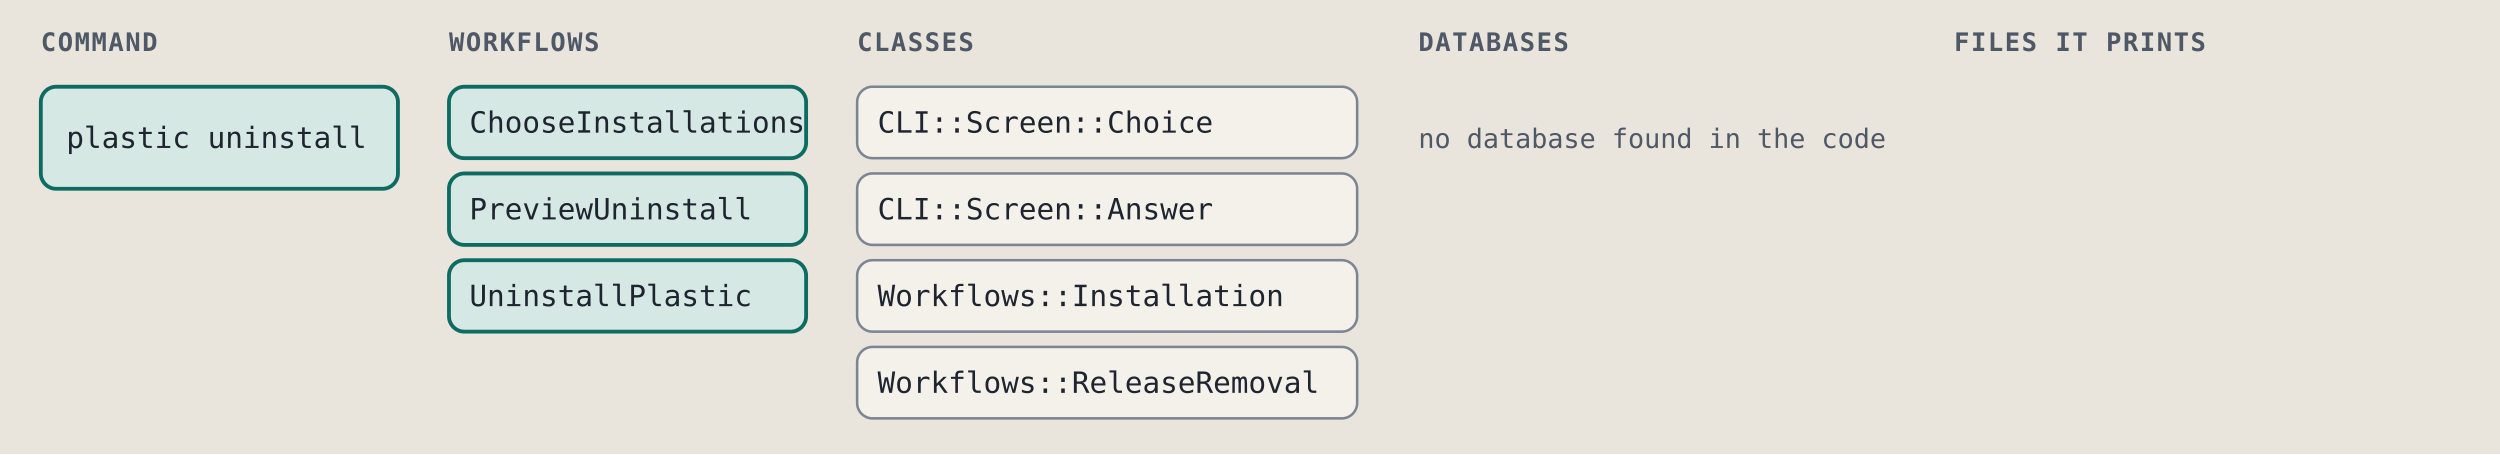
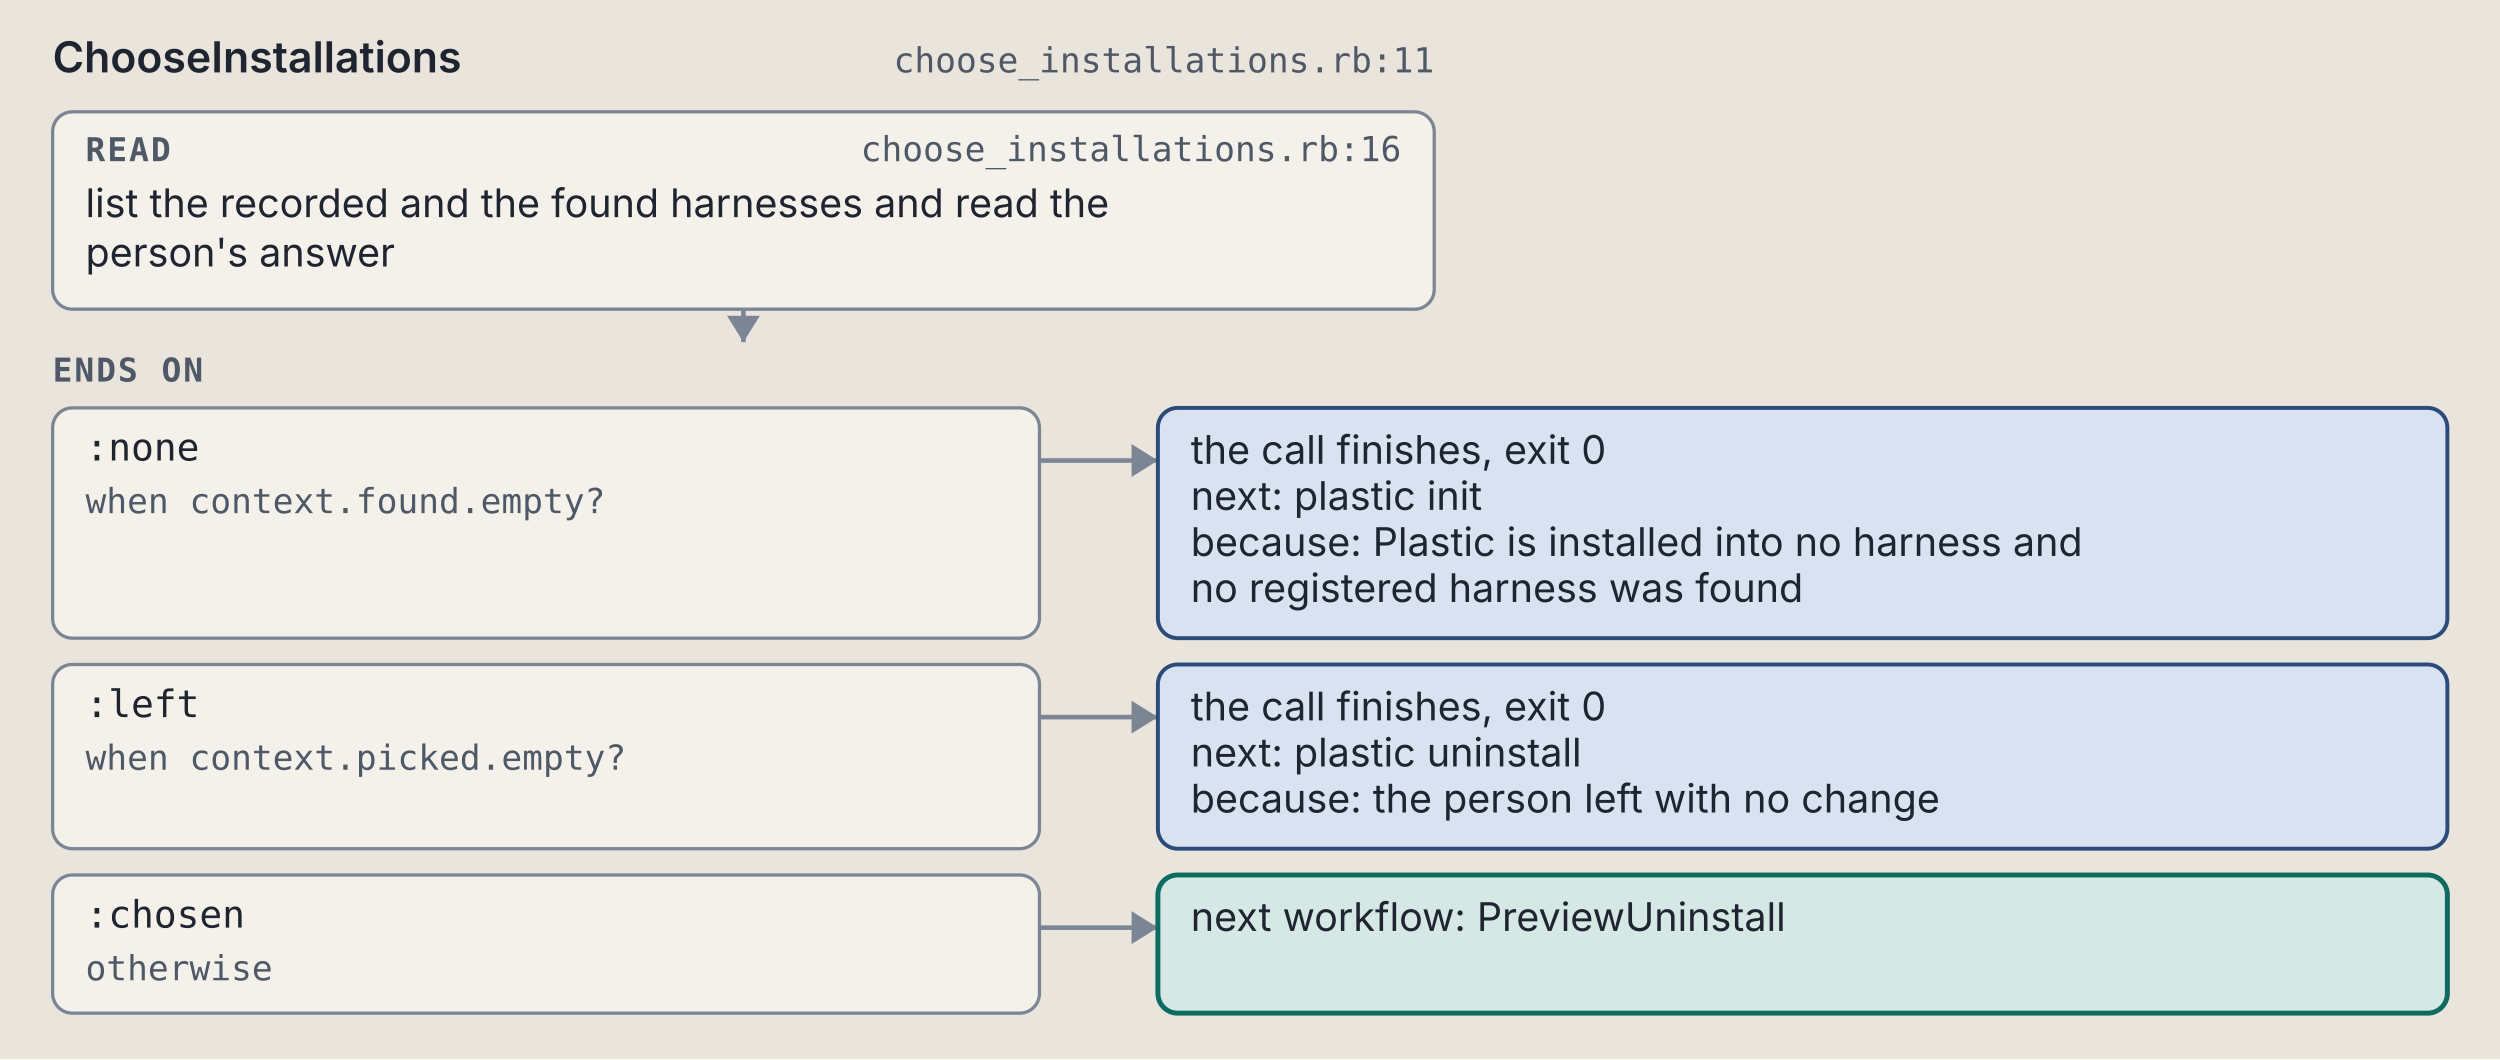
- <svg xmlns="http://www.w3.org/2000/svg" viewBox="0 0 980 178" width="980" height="178" role="img" xml:space="preserve">
+ <svg xmlns="http://www.w3.org/2000/svg" viewBox="0 0 760 322" width="760" height="322" role="img" xml:space="preserve">
  <style>.ground { fill: #e9e5dc; }
.card { fill: #f4f1ea; stroke: #7c8594; stroke-width: 1; }
.lane-code { fill: #d5e8e3; stroke: #0d6b61; stroke-width: 1.5; }
.lane-agent { fill: #f1e2c7; stroke: #9a5508; stroke-width: 1.5; }
.stop-refusal { fill: #e4dcf5; stroke: #5b35b0; stroke-width: 1.2; }
.stop-failure { fill: #f4d9d4; stroke: #a8261b; stroke-width: 1.2; }
.end { fill: #d9e2f0; stroke: #2c4a7a; stroke-width: 1.2; }
.wire { fill: none; stroke: #7c8594; stroke-width: 1.4; }
.wire-read { fill: none; stroke: #7c8594; stroke-width: 1.4; stroke-dasharray: 5 3; }
.wire-refusal { fill: none; stroke: #5b35b0; stroke-width: 1.2; stroke-dasharray: 4 3; }
.wire-failure { fill: none; stroke: #a8261b; stroke-width: 1.2; stroke-dasharray: 4 3; }
.head { fill: #7c8594; }
.t { fill: #1f2530; font: 12px "IBM Plex Sans", system-ui, -apple-system, "Segoe UI", sans-serif; }
.tb { fill: #1f2530; font: 600 13px "IBM Plex Sans", system-ui, -apple-system, "Segoe UI", sans-serif; }
.tm { fill: #1f2530; font: 11.5px "IBM Plex Mono", ui-monospace, Menlo, Consolas, monospace; }
.tag { font: 600 10px "IBM Plex Mono", ui-monospace, Menlo, Consolas, monospace; letter-spacing: .06em; }
.tag-code { fill: #0d6b61; } .tag-agent { fill: #9a5508; } .tag-refusal { fill: #5b35b0; }
.tag-failure { fill: #a8261b; } .tag-end { fill: #2c4a7a; } .tag-muted { fill: #4f5866; }
.tm.tag-muted { font-size: 10.5px; }
.db { fill: #d9e2f0; stroke: #2c4a7a; stroke-width: 1.2; }
.codebox { fill: #f4f1ea; stroke: #7c8594; stroke-width: 1; }
.cx { fill: #1f2530; font: 12px "IBM Plex Mono", ui-monospace, Menlo, Consolas, monospace; white-space: pre; }
.cx-n { fill: #4f5866; font: 11px "IBM Plex Mono", ui-monospace, Menlo, Consolas, monospace; }
.cx-k { fill: #5b35b0; } .cx-s { fill: #9a5508; } .cx-y { fill: #0d6b61; }
.cx-w { fill: #2c4a7a; font-weight: 600; } .cx-t { fill: #a8261b; } .cx-c { fill: #4f5866; font-style: italic; }
.badge { fill: #2c4a7a; } .badge-t { fill: #e9e5dc; font: 600 11px "IBM Plex Mono", ui-monospace, Menlo, Consolas, monospace; }
.bracket { fill: none; stroke: #2c4a7a; stroke-width: 1.4; }
.term { fill: #16191e; stroke: #7c8594; stroke-width: 1; }
.term-t { fill: #e6e2d8; font: 12px "IBM Plex Mono", ui-monospace, Menlo, Consolas, monospace; }
.term-p { fill: #8fd18f; font: 12px "IBM Plex Mono", ui-monospace, Menlo, Consolas, monospace; }
.term-m { fill: #a3abb6; font: 12px "IBM Plex Mono", ui-monospace, Menlo, Consolas, monospace; }
.big { font: 700 36px "IBM Plex Mono", ui-monospace, Menlo, Consolas, monospace; }

@media (prefers-color-scheme: dark) {
.ground { fill: #171a1f; }
.card { fill: #20242b; stroke: #8a93a2; stroke-width: 1; }
.lane-code { fill: #173a36; stroke: #5cc4b4; stroke-width: 1.5; }
.lane-agent { fill: #3d2e17; stroke: #e5a95a; stroke-width: 1.5; }
.stop-refusal { fill: #2d2445; stroke: #b59cf2; stroke-width: 1.2; }
.stop-failure { fill: #45211e; stroke: #f2958a; stroke-width: 1.2; }
.end { fill: #1f2c42; stroke: #97b6e8; stroke-width: 1.2; }
.wire { fill: none; stroke: #8a93a2; stroke-width: 1.4; }
.wire-read { fill: none; stroke: #8a93a2; stroke-width: 1.4; stroke-dasharray: 5 3; }
.wire-refusal { fill: none; stroke: #b59cf2; stroke-width: 1.2; stroke-dasharray: 4 3; }
.wire-failure { fill: none; stroke: #f2958a; stroke-width: 1.2; stroke-dasharray: 4 3; }
.head { fill: #8a93a2; }
.t { fill: #e8e4da; font: 12px "IBM Plex Sans", system-ui, -apple-system, "Segoe UI", sans-serif; }
.tb { fill: #e8e4da; font: 600 13px "IBM Plex Sans", system-ui, -apple-system, "Segoe UI", sans-serif; }
.tm { fill: #e8e4da; font: 11.5px "IBM Plex Mono", ui-monospace, Menlo, Consolas, monospace; }
.tag { font: 600 10px "IBM Plex Mono", ui-monospace, Menlo, Consolas, monospace; letter-spacing: .06em; }
.tag-code { fill: #5cc4b4; } .tag-agent { fill: #e5a95a; } .tag-refusal { fill: #b59cf2; }
.tag-failure { fill: #f2958a; } .tag-end { fill: #97b6e8; } .tag-muted { fill: #b3b9c3; }
.tm.tag-muted { font-size: 10.5px; }
.db { fill: #1f2c42; stroke: #97b6e8; stroke-width: 1.2; }
.codebox { fill: #20242b; stroke: #8a93a2; stroke-width: 1; }
.cx { fill: #e8e4da; font: 12px "IBM Plex Mono", ui-monospace, Menlo, Consolas, monospace; white-space: pre; }
.cx-n { fill: #b3b9c3; font: 11px "IBM Plex Mono", ui-monospace, Menlo, Consolas, monospace; }
.cx-k { fill: #b59cf2; } .cx-s { fill: #e5a95a; } .cx-y { fill: #5cc4b4; }
.cx-w { fill: #97b6e8; font-weight: 600; } .cx-t { fill: #f2958a; } .cx-c { fill: #b3b9c3; font-style: italic; }
.badge { fill: #97b6e8; } .badge-t { fill: #171a1f; font: 600 11px "IBM Plex Mono", ui-monospace, Menlo, Consolas, monospace; }
.bracket { fill: none; stroke: #97b6e8; stroke-width: 1.4; }
.term { fill: #16191e; stroke: #8a93a2; stroke-width: 1; }
.term-t { fill: #e6e2d8; font: 12px "IBM Plex Mono", ui-monospace, Menlo, Consolas, monospace; }
.term-p { fill: #8fd18f; font: 12px "IBM Plex Mono", ui-monospace, Menlo, Consolas, monospace; }
.term-m { fill: #a3abb6; font: 12px "IBM Plex Mono", ui-monospace, Menlo, Consolas, monospace; }
.big { font: 700 36px "IBM Plex Mono", ui-monospace, Menlo, Consolas, monospace; }
}</style>
  <rect width="100%" height="100%" class="ground" />
-   <text x="16" y="20" class="tag tag-muted" text-anchor="start">COMMAND</text>
-   <text x="176" y="20" class="tag tag-muted" text-anchor="start">WORKFLOWS</text>
-   <text x="336" y="20" class="tag tag-muted" text-anchor="start">CLASSES</text>
-   <text x="556" y="20" class="tag tag-muted" text-anchor="start">DATABASES</text>
-   <text x="766" y="20" class="tag tag-muted" text-anchor="start">FILES IT PRINTS</text>
-   <rect x="16" y="34" width="140" height="40" rx="6" class="lane-code" />
-   <text x="26" y="58" class="tm" text-anchor="start">plastic uninstall</text>
-   <rect x="176" y="34" width="140" height="28" rx="6" class="lane-code" />
-   <text x="184" y="52" class="tm" text-anchor="start">ChooseInstallations</text>
-   <rect x="176" y="68" width="140" height="28" rx="6" class="lane-code" />
-   <text x="184" y="86" class="tm" text-anchor="start">PreviewUninstall</text>
-   <rect x="176" y="102" width="140" height="28" rx="6" class="lane-code" />
-   <text x="184" y="120" class="tm" text-anchor="start">UninstallPlastic</text>
-   <rect x="336" y="34" width="196" height="28" rx="6" class="card" />
-   <text x="344" y="52" class="tm" text-anchor="start">CLI::Screen::Choice</text>
-   <rect x="336" y="68" width="196" height="28" rx="6" class="card" />
-   <text x="344" y="86" class="tm" text-anchor="start">CLI::Screen::Answer</text>
-   <rect x="336" y="102" width="196" height="28" rx="6" class="card" />
-   <text x="344" y="120" class="tm" text-anchor="start">Workflows::Installation</text>
-   <rect x="336" y="136" width="196" height="28" rx="6" class="card" />
-   <text x="344" y="154" class="tm" text-anchor="start">Workflows::ReleaseRemoval</text>
-   <text x="556" y="58" class="tm tag-muted" text-anchor="start">no database found in the code</text>
+   <text x="16" y="22" class="tb" text-anchor="start">ChooseInstallations</text>
+   <text x="436" y="22" class="tm tag-muted" text-anchor="end">choose_installations.rb:11</text>
+   <rect x="16" y="34" width="420" height="60" rx="6" class="card" />
+   <text x="26" y="49" class="tag tag-muted" text-anchor="start">READ</text>
+   <text x="426" y="49" class="tm tag-muted" text-anchor="end">choose_installations.rb:16</text>
+   <text x="26" y="66" class="t" text-anchor="start">list the recorded and the found harnesses and read the</text>
+   <text x="26" y="81" class="t" text-anchor="start">person's answer</text>
+   <path d="M 226 94 L 226 104" class="wire" />
+   <path d="M 221 96 L 226 104 L 231 96 Z" class="head" />
+   <text x="16" y="116" class="tag tag-muted" text-anchor="start">ENDS ON</text>
+   <rect x="16" y="124" width="300" height="70" rx="6" class="card" />
+   <text x="26" y="140" class="tm" text-anchor="start">:none</text>
+   <text x="26" y="156" class="tm tag-muted" text-anchor="start">when context.found.empty?</text>
+   <path d="M 316 140 L 352 140" class="wire" />
+   <path d="M 344 135 L 352 140 L 344 145 Z" class="head" />
+   <rect x="352" y="124" width="392" height="70" rx="6" class="end" />
+   <text x="362" y="141" class="t" text-anchor="start">the call finishes, exit 0</text>
+   <text x="362" y="155" class="t" text-anchor="start">next: plastic init</text>
+   <text x="362" y="169" class="t" text-anchor="start">because: Plastic is installed into no harness and</text>
+   <text x="362" y="183" class="t" text-anchor="start">no registered harness was found</text>
+   <rect x="16" y="202" width="300" height="56" rx="6" class="card" />
+   <text x="26" y="218" class="tm" text-anchor="start">:left</text>
+   <text x="26" y="234" class="tm tag-muted" text-anchor="start">when context.picked.empty?</text>
+   <path d="M 316 218 L 352 218" class="wire" />
+   <path d="M 344 213 L 352 218 L 344 223 Z" class="head" />
+   <rect x="352" y="202" width="392" height="56" rx="6" class="end" />
+   <text x="362" y="219" class="t" text-anchor="start">the call finishes, exit 0</text>
+   <text x="362" y="233" class="t" text-anchor="start">next: plastic uninstall</text>
+   <text x="362" y="247" class="t" text-anchor="start">because: the person left with no change</text>
+   <rect x="16" y="266" width="300" height="42" rx="6" class="card" />
+   <text x="26" y="282" class="tm" text-anchor="start">:chosen</text>
+   <text x="26" y="298" class="tm tag-muted" text-anchor="start">otherwise</text>
+   <path d="M 316 282 L 352 282" class="wire" />
+   <path d="M 344 277 L 352 282 L 344 287 Z" class="head" />
+   <rect x="352" y="266" width="392" height="42" rx="6" class="lane-code" />
+   <text x="362" y="283" class="t" text-anchor="start">next workflow: PreviewUninstall</text>
</svg>
